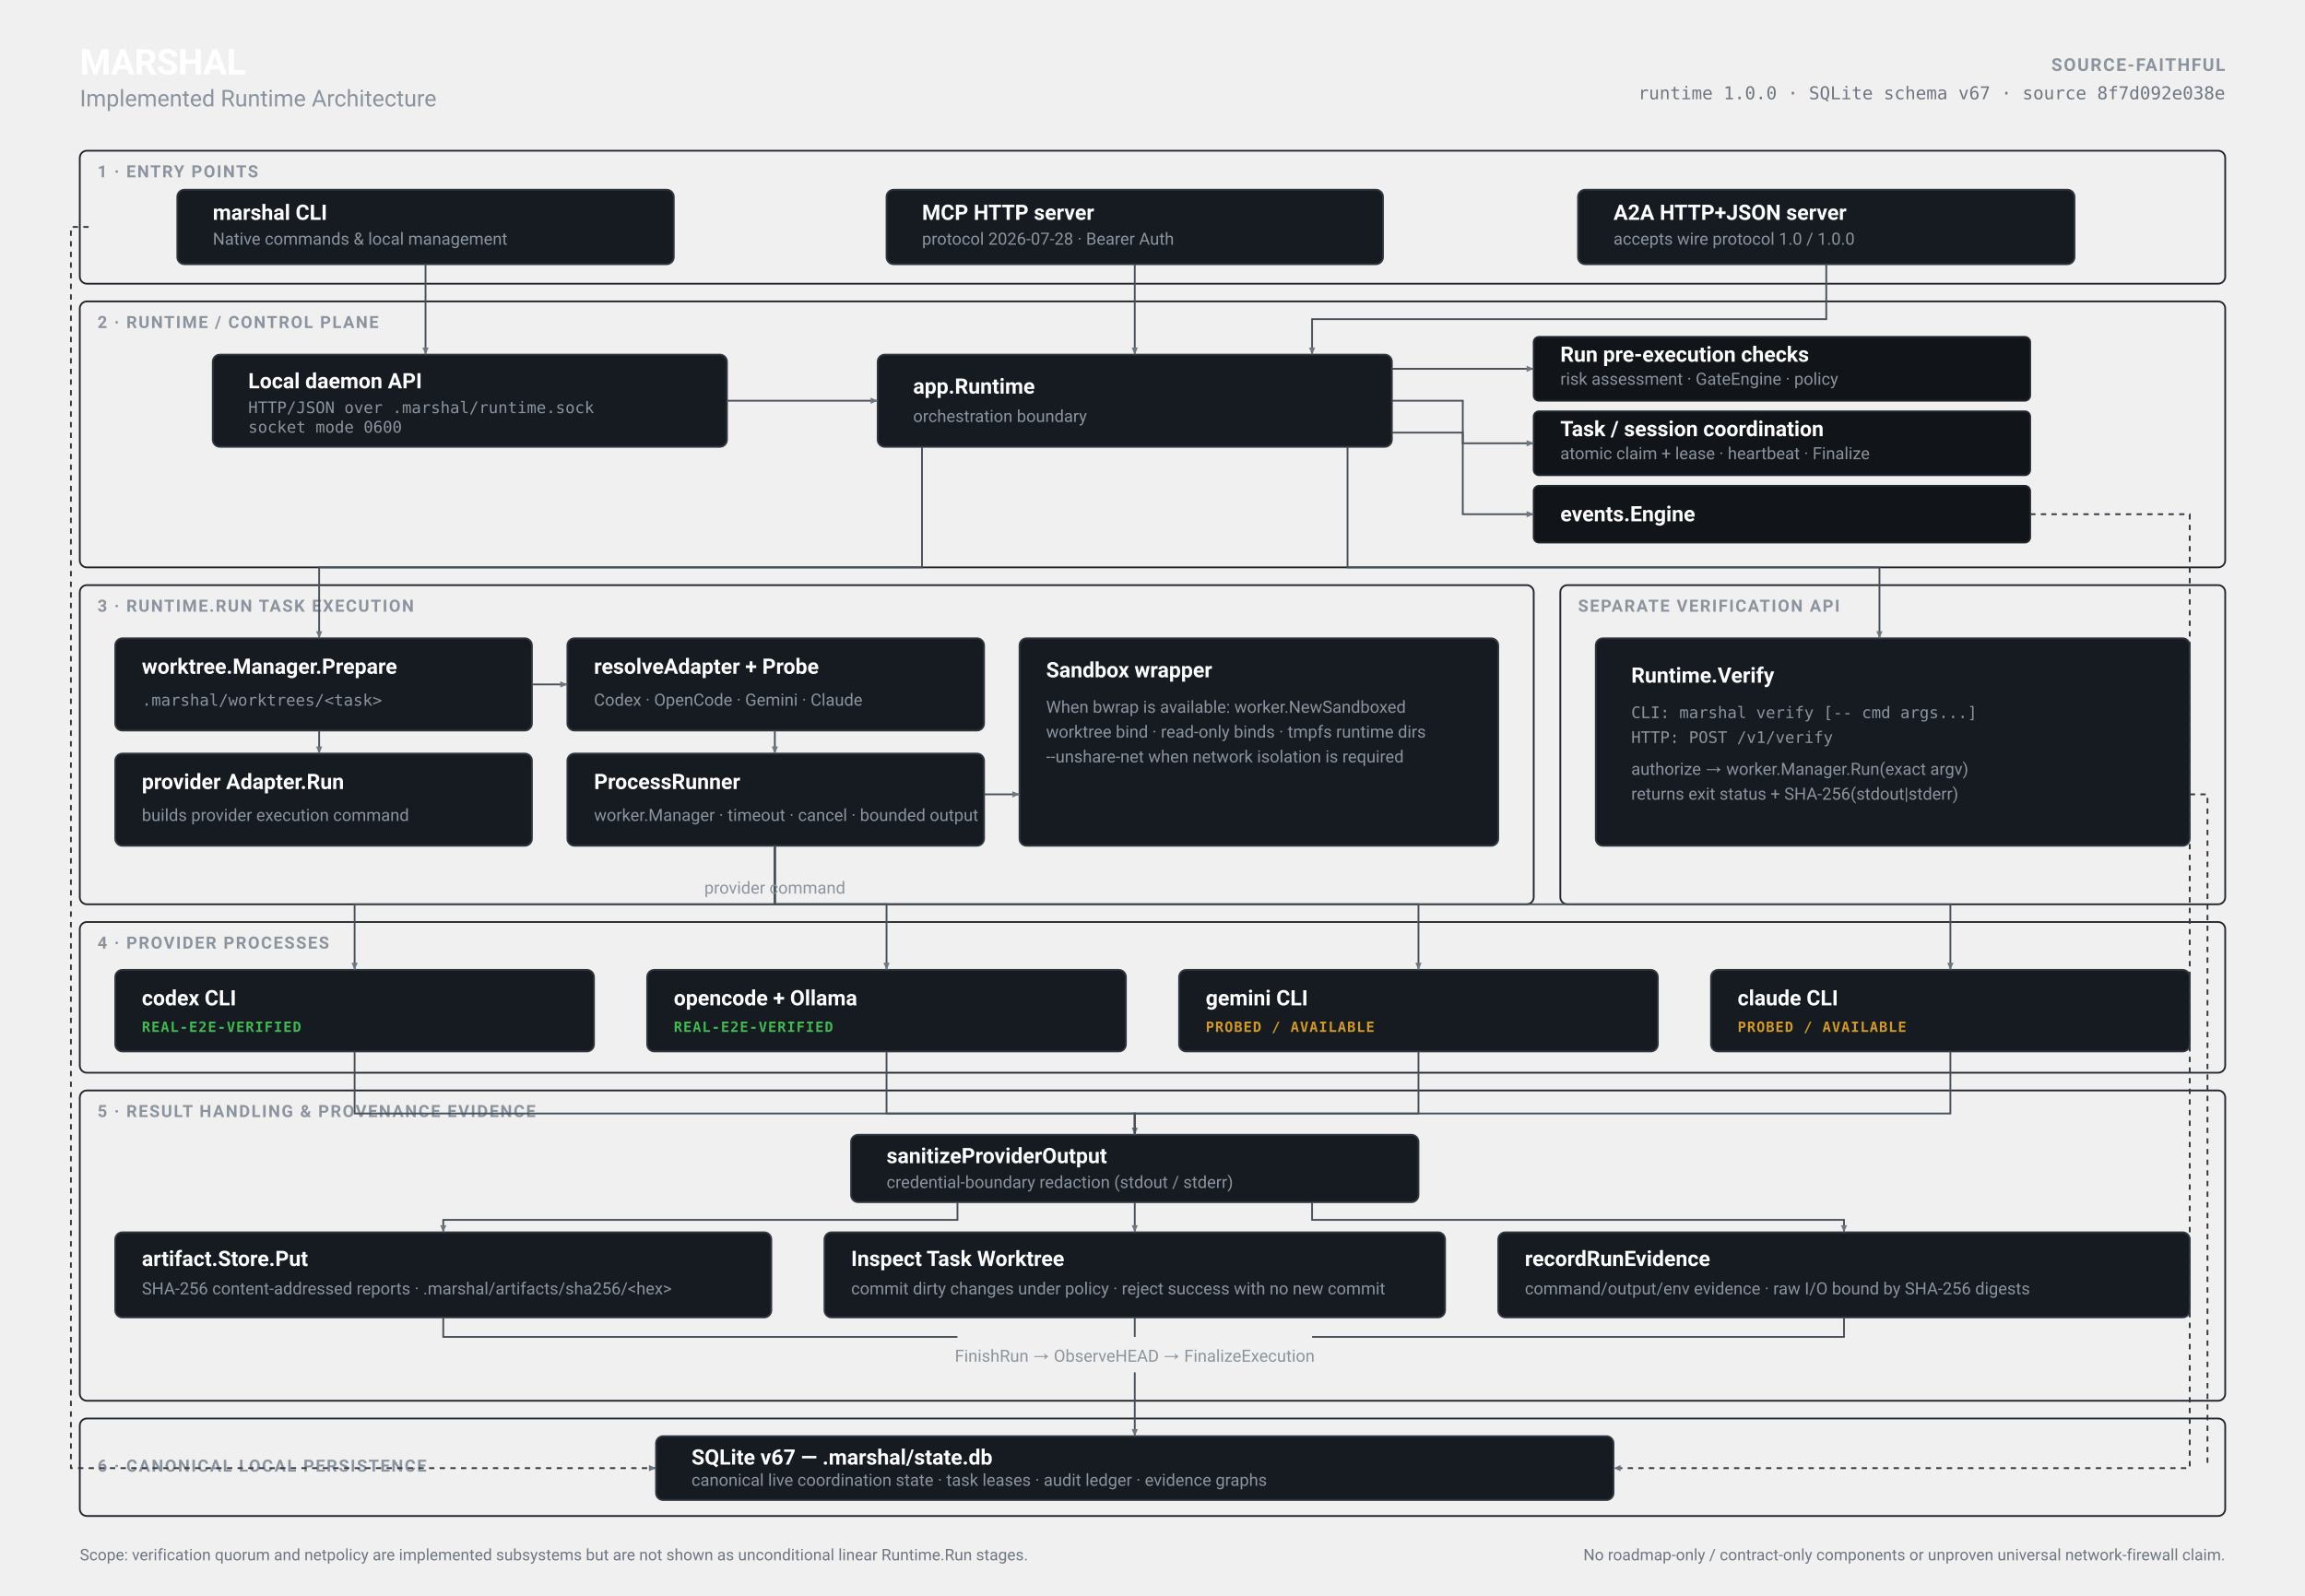
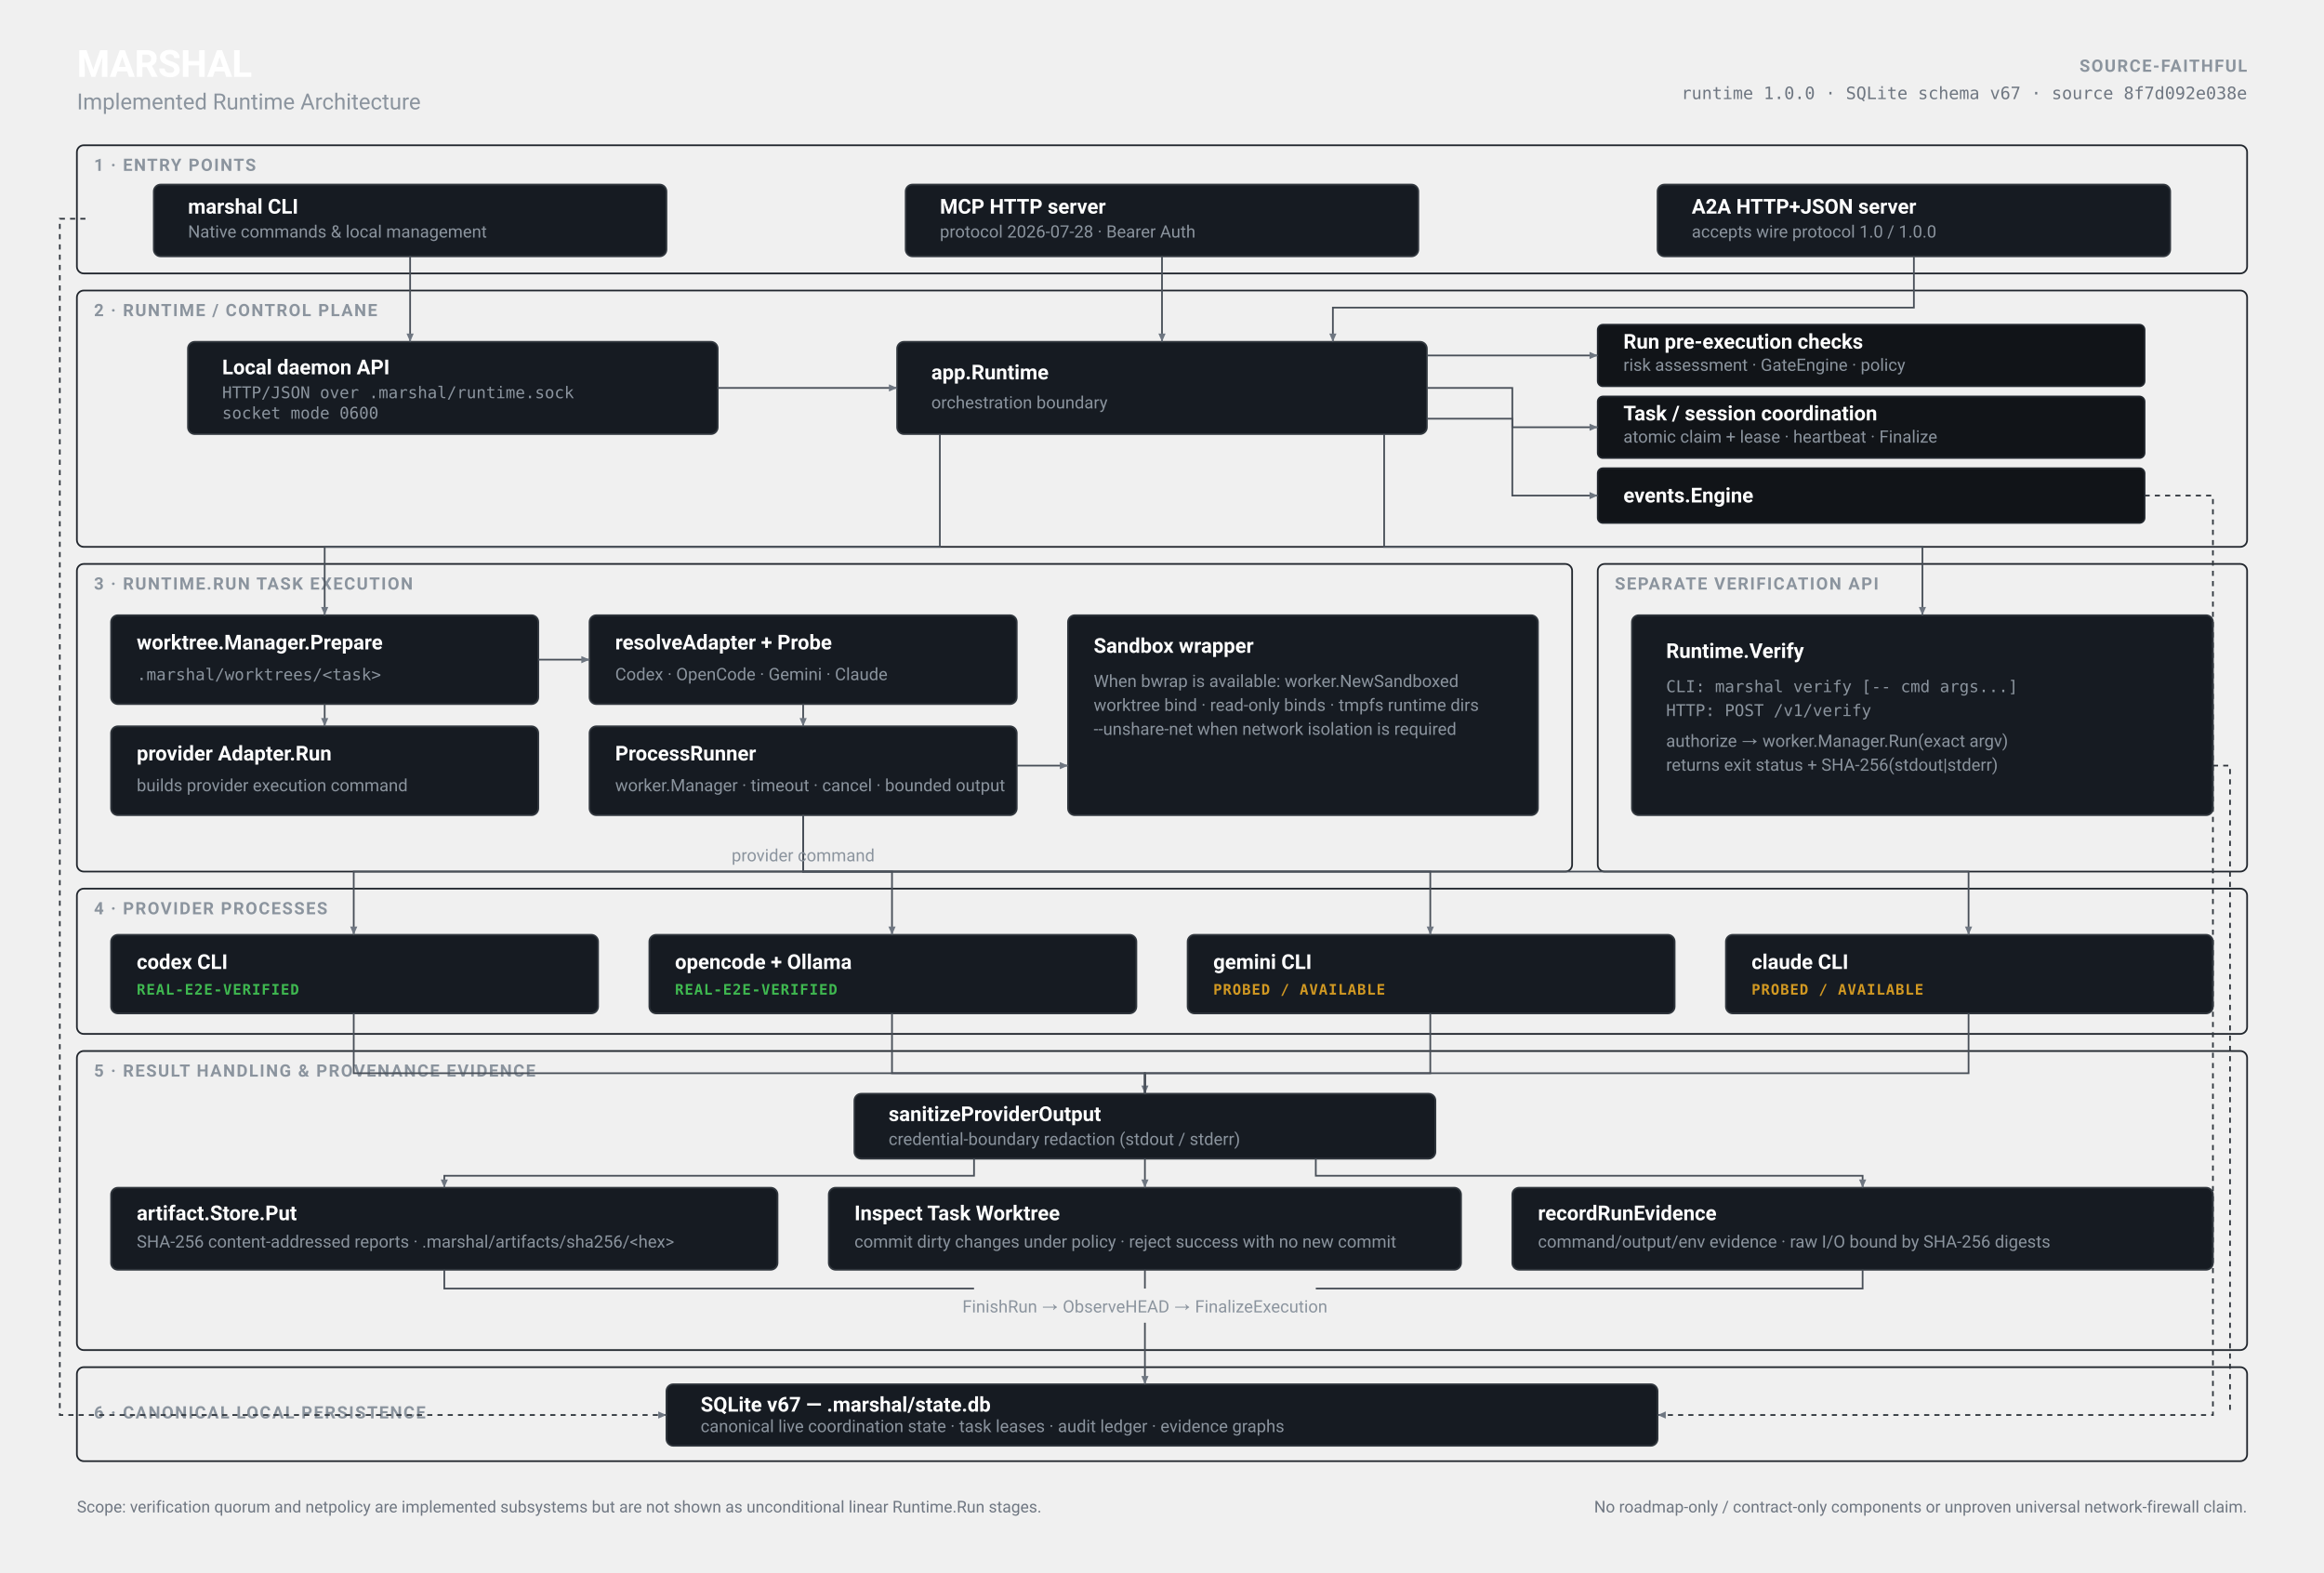
- <svg xmlns="http://www.w3.org/2000/svg" viewBox="0 0 1300 900" width="100%" height="100%" style="background-color: #0d0f12; font-family: -apple-system, BlinkMacSystemFont, 'Segoe UI', 'SF Pro Text', Roboto, Helvetica, Arial, sans-serif;">
+ <svg xmlns="http://www.w3.org/2000/svg" viewBox="0 0 1360 920" width="100%" height="100%" style="background-color: #0d0f12; font-family: -apple-system, BlinkMacSystemFont, 'Segoe UI', 'SF Pro Text', Roboto, Helvetica, Arial, sans-serif;">
  <defs>
-     <marker id="arrow" viewBox="0 0 10 10" refX="8" refY="5" markerWidth="5" markerHeight="5" orient="auto">
+     <marker id="arrow" viewBox="0 0 10 10" refX="8" refY="5" markerWidth="6" markerHeight="6" orient="auto">
      <path d="M 0 1.5 L 8 5 L 0 8.5 z" fill="#6e7681" />
-     </marker>
-     <marker id="arrow-active" viewBox="0 0 10 10" refX="8" refY="5" markerWidth="5" markerHeight="5" orient="auto">
-       <path d="M 0 1.5 L 8 5 L 0 8.5 z" fill="#8b949e" />
    </marker>
  </defs>
  <style>
-     .title-main { fill: #ffffff; font-size: 20px; font-weight: 700; letter-spacing: -0.2px; }
+     .title-main { fill: #ffffff; font-size: 22px; font-weight: 700; letter-spacing: -0.3px; }
    .title-sub { fill: #8b949e; font-size: 13px; font-weight: 400; }
    .meta-tag { fill: #8b949e; font-size: 10px; font-weight: 700; letter-spacing: 0.8px; text-transform: uppercase; }
    .meta-val { fill: #6e7681; font-size: 10px; font-family: ui-monospace, SFMono-Regular, Menlo, Monaco, Consolas, monospace; }
    
    .sec-border { fill: none; stroke: #21262d; stroke-width: 1; }
-     .sec-label { fill: #8b949e; font-size: 9.5px; font-weight: 700; letter-spacing: 0.8px; text-transform: uppercase; }
+     .sec-label { fill: #8b949e; font-size: 10px; font-weight: 700; letter-spacing: 0.8px; text-transform: uppercase; }
    
    .card-bg { fill: #161b22; stroke: #30363d; stroke-width: 1; rx: 4px; }
    .card-bg-sub { fill: #111418; stroke: #21262d; stroke-width: 1; rx: 3px; }
    
    .node-h1 { fill: #ffffff; font-size: 12px; font-weight: 600; }
-     .node-desc { fill: #8b949e; font-size: 9.5px; font-weight: 400; }
-     .node-mono { fill: #8b949e; font-size: 9px; font-family: ui-monospace, SFMono-Regular, Menlo, Monaco, Consolas, monospace; }
-     .badge-verified { fill: #3fb950; font-size: 8px; font-weight: 700; font-family: ui-monospace, SFMono-Regular, monospace; letter-spacing: 0.5px; }
-     .badge-avail { fill: #d29922; font-size: 8px; font-weight: 700; font-family: ui-monospace, SFMono-Regular, monospace; letter-spacing: 0.5px; }
+     .node-desc { fill: #8b949e; font-size: 10px; font-weight: 400; }
+     .node-mono { fill: #8b949e; font-size: 9.5px; font-family: ui-monospace, SFMono-Regular, Menlo, Monaco, Consolas, monospace; }
+     .badge-verified { fill: #3fb950; font-size: 8.5px; font-weight: 700; font-family: ui-monospace, SFMono-Regular, monospace; letter-spacing: 0.5px; }
+     .badge-avail { fill: #d29922; font-size: 8.5px; font-weight: 700; font-family: ui-monospace, SFMono-Regular, monospace; letter-spacing: 0.5px; }
    
    .wire { stroke: #484f58; stroke-width: 1; fill: none; }
    .wire-dash { stroke: #30363d; stroke-width: 1; stroke-dasharray: 3,3; fill: none; }
-     .footer-text { fill: #6e7681; font-size: 9px; }
+     .footer-text { fill: #6e7681; font-size: 9.5px; }
  </style>
-   <text x="45" y="42" class="title-main">MARSHAL</text>
-   <text x="45" y="60" class="title-sub">Implemented Runtime Architecture</text>
-   <text x="1255" y="40" class="meta-tag" text-anchor="end">SOURCE-FAITHFUL</text>
-   <text x="1255" y="56" class="meta-val" text-anchor="end">runtime 1.0.0 · SQLite schema v67 · source 8f7d092e038e</text>
-   <rect x="45" y="85" width="1210" height="75" class="sec-border" rx="4" />
+   <text x="45" y="45" class="title-main">MARSHAL</text>
+   <text x="45" y="64" class="title-sub">Implemented Runtime Architecture</text>
+   <text x="1315" y="42" class="meta-tag" text-anchor="end">SOURCE-FAITHFUL</text>
+   <text x="1315" y="58" class="meta-val" text-anchor="end">runtime 1.0.0 · SQLite schema v67 · source 8f7d092e038e</text>
+   <rect x="45" y="85" width="1270" height="75" class="sec-border" rx="4" />
  <text x="55" y="100" class="sec-label">1 · ENTRY POINTS</text>
-   <rect x="100" y="107" width="280" height="42" class="card-bg" />
-   <text x="120" y="124" class="node-h1">marshal CLI</text>
-   <text x="120" y="138" class="node-desc">Native commands &amp; local management</text>
-   <rect x="500" y="107" width="280" height="42" class="card-bg" />
-   <text x="520" y="124" class="node-h1">MCP HTTP server</text>
-   <text x="520" y="138" class="node-desc">protocol 2026-07-28 · Bearer Auth</text>
-   <rect x="890" y="107" width="280" height="42" class="card-bg" />
-   <text x="910" y="124" class="node-h1">A2A HTTP+JSON server</text>
-   <text x="910" y="138" class="node-desc">accepts wire protocol 1.0 / 1.0.0</text>
-   <rect x="45" y="170" width="1210" height="150" class="sec-border" rx="4" />
+   <rect x="90" y="108" width="300" height="42" class="card-bg" />
+   <text x="110" y="125" class="node-h1">marshal CLI</text>
+   <text x="110" y="139" class="node-desc">Native commands &amp; local management</text>
+   <rect x="530" y="108" width="300" height="42" class="card-bg" />
+   <text x="550" y="125" class="node-h1">MCP HTTP server</text>
+   <text x="550" y="139" class="node-desc">protocol 2026-07-28 · Bearer Auth</text>
+   <rect x="970" y="108" width="300" height="42" class="card-bg" />
+   <text x="990" y="125" class="node-h1">A2A HTTP+JSON server</text>
+   <text x="990" y="139" class="node-desc">accepts wire protocol 1.0 / 1.0.0</text>
+   <rect x="45" y="170" width="1270" height="150" class="sec-border" rx="4" />
  <text x="55" y="185" class="sec-label">2 · RUNTIME / CONTROL PLANE</text>
-   <rect x="120" y="200" width="290" height="52" class="card-bg" />
-   <text x="140" y="219" class="node-h1">Local daemon API</text>
-   <text x="140" y="233" class="node-mono">HTTP/JSON over .marshal/runtime.sock</text>
-   <text x="140" y="244" class="node-mono">socket mode 0600</text>
-   <rect x="495" y="200" width="290" height="52" class="card-bg" />
-   <text x="515" y="222" class="node-h1">app.Runtime</text>
-   <text x="515" y="238" class="node-desc">orchestration boundary</text>
-   <rect x="865" y="190" width="280" height="36" class="card-bg-sub" />
-   <text x="880" y="204" class="node-h1" font-size="11px">Run pre-execution checks</text>
-   <text x="880" y="217" class="node-desc">risk assessment · GateEngine · policy</text>
-   <rect x="865" y="232" width="280" height="36" class="card-bg-sub" />
-   <text x="880" y="246" class="node-h1" font-size="11px">Task / session coordination</text>
-   <text x="880" y="259" class="node-desc">atomic claim + lease · heartbeat · Finalize</text>
-   <rect x="865" y="274" width="280" height="32" class="card-bg-sub" />
-   <text x="880" y="294" class="node-h1" font-size="11px">events.Engine</text>
-   <rect x="45" y="330" width="820" height="180" class="sec-border" rx="4" />
+   <rect x="110" y="200" width="310" height="54" class="card-bg" />
+   <text x="130" y="219" class="node-h1">Local daemon API</text>
+   <text x="130" y="233" class="node-mono">HTTP/JSON over .marshal/runtime.sock</text>
+   <text x="130" y="245" class="node-mono">socket mode 0600</text>
+   <rect x="525" y="200" width="310" height="54" class="card-bg" />
+   <text x="545" y="222" class="node-h1">app.Runtime</text>
+   <text x="545" y="239" class="node-desc">orchestration boundary</text>
+   <rect x="935" y="190" width="320" height="36" class="card-bg-sub" />
+   <text x="950" y="204" class="node-h1" font-size="11px">Run pre-execution checks</text>
+   <text x="950" y="217" class="node-desc">risk assessment · GateEngine · policy</text>
+   <rect x="935" y="232" width="320" height="36" class="card-bg-sub" />
+   <text x="950" y="246" class="node-h1" font-size="11px">Task / session coordination</text>
+   <text x="950" y="259" class="node-desc">atomic claim + lease · heartbeat · Finalize</text>
+   <rect x="935" y="274" width="320" height="32" class="card-bg-sub" />
+   <text x="950" y="294" class="node-h1" font-size="11px">events.Engine</text>
+   <rect x="45" y="330" width="875" height="180" class="sec-border" rx="4" />
  <text x="55" y="345" class="sec-label">3 · RUNTIME.RUN TASK EXECUTION</text>
-   <rect x="65" y="360" width="235" height="52" class="card-bg" />
+   <rect x="65" y="360" width="250" height="52" class="card-bg" />
  <text x="80" y="380" class="node-h1">worktree.Manager.Prepare</text>
  <text x="80" y="398" class="node-mono">.marshal/worktrees/&lt;task&gt;</text>
-   <rect x="65" y="425" width="235" height="52" class="card-bg" />
+   <rect x="65" y="425" width="250" height="52" class="card-bg" />
  <text x="80" y="445" class="node-h1">provider Adapter.Run</text>
  <text x="80" y="463" class="node-desc">builds provider execution command</text>
-   <rect x="320" y="360" width="235" height="52" class="card-bg" />
-   <text x="335" y="380" class="node-h1">resolveAdapter + Probe</text>
-   <text x="335" y="398" class="node-desc">Codex · OpenCode · Gemini · Claude</text>
-   <rect x="320" y="425" width="235" height="52" class="card-bg" />
-   <text x="335" y="445" class="node-h1">ProcessRunner</text>
-   <text x="335" y="463" class="node-desc">worker.Manager · timeout · cancel · bounded output</text>
-   <rect x="575" y="360" width="270" height="117" class="card-bg" />
-   <text x="590" y="382" class="node-h1">Sandbox wrapper</text>
-   <text x="590" y="402" class="node-desc">When bwrap is available: worker.NewSandboxed</text>
-   <text x="590" y="416" class="node-desc">worktree bind · read-only binds · tmpfs runtime dirs</text>
-   <text x="590" y="430" class="node-desc">--unshare-net when network isolation is required</text>
-   <rect x="880" y="330" width="375" height="180" class="sec-border" rx="4" />
-   <text x="890" y="345" class="sec-label">SEPARATE VERIFICATION API</text>
-   <rect x="900" y="360" width="335" height="117" class="card-bg" />
-   <text x="920" y="385" class="node-h1" font-size="13px">Runtime.Verify</text>
-   <text x="920" y="405" class="node-mono">CLI: marshal verify [-- cmd args...]</text>
-   <text x="920" y="419" class="node-mono">HTTP: POST /v1/verify</text>
-   <text x="920" y="437" class="node-desc">authorize → worker.Manager.Run(exact argv)</text>
-   <text x="920" y="451" class="node-desc">returns exit status + SHA-256(stdout|stderr)</text>
-   <rect x="45" y="520" width="1210" height="85" class="sec-border" rx="4" />
+   <rect x="345" y="360" width="250" height="52" class="card-bg" />
+   <text x="360" y="380" class="node-h1">resolveAdapter + Probe</text>
+   <text x="360" y="398" class="node-desc">Codex · OpenCode · Gemini · Claude</text>
+   <rect x="345" y="425" width="250" height="52" class="card-bg" />
+   <text x="360" y="445" class="node-h1">ProcessRunner</text>
+   <text x="360" y="463" class="node-desc">worker.Manager · timeout · cancel · bounded output</text>
+   <rect x="625" y="360" width="275" height="117" class="card-bg" />
+   <text x="640" y="382" class="node-h1">Sandbox wrapper</text>
+   <text x="640" y="402" class="node-desc">When bwrap is available: worker.NewSandboxed</text>
+   <text x="640" y="416" class="node-desc">worktree bind · read-only binds · tmpfs runtime dirs</text>
+   <text x="640" y="430" class="node-desc">--unshare-net when network isolation is required</text>
+   <rect x="935" y="330" width="380" height="180" class="sec-border" rx="4" />
+   <text x="945" y="345" class="sec-label">SEPARATE VERIFICATION API</text>
+   <rect x="955" y="360" width="340" height="117" class="card-bg" />
+   <text x="975" y="385" class="node-h1" font-size="13px">Runtime.Verify</text>
+   <text x="975" y="405" class="node-mono">CLI: marshal verify [-- cmd args...]</text>
+   <text x="975" y="419" class="node-mono">HTTP: POST /v1/verify</text>
+   <text x="975" y="437" class="node-desc">authorize → worker.Manager.Run(exact argv)</text>
+   <text x="975" y="451" class="node-desc">returns exit status + SHA-256(stdout|stderr)</text>
+   <rect x="45" y="520" width="1270" height="85" class="sec-border" rx="4" />
  <text x="55" y="535" class="sec-label">4 · PROVIDER PROCESSES</text>
-   <rect x="65" y="547" width="270" height="46" class="card-bg" />
+   <rect x="65" y="547" width="285" height="46" class="card-bg" />
  <text x="80" y="567" class="node-h1">codex CLI</text>
  <text x="80" y="582" class="badge-verified">REAL-E2E-VERIFIED</text>
-   <rect x="365" y="547" width="270" height="46" class="card-bg" />
-   <text x="380" y="567" class="node-h1">opencode + Ollama</text>
-   <text x="380" y="582" class="badge-verified">REAL-E2E-VERIFIED</text>
-   <rect x="665" y="547" width="270" height="46" class="card-bg" />
-   <text x="680" y="567" class="node-h1">gemini CLI</text>
-   <text x="680" y="582" class="badge-avail">PROBED / AVAILABLE</text>
-   <rect x="965" y="547" width="270" height="46" class="card-bg" />
-   <text x="980" y="567" class="node-h1">claude CLI</text>
-   <text x="980" y="582" class="badge-avail">PROBED / AVAILABLE</text>
-   <rect x="45" y="615" width="1210" height="175" class="sec-border" rx="4" />
+   <rect x="380" y="547" width="285" height="46" class="card-bg" />
+   <text x="395" y="567" class="node-h1">opencode + Ollama</text>
+   <text x="395" y="582" class="badge-verified">REAL-E2E-VERIFIED</text>
+   <rect x="695" y="547" width="285" height="46" class="card-bg" />
+   <text x="710" y="567" class="node-h1">gemini CLI</text>
+   <text x="710" y="582" class="badge-avail">PROBED / AVAILABLE</text>
+   <rect x="1010" y="547" width="285" height="46" class="card-bg" />
+   <text x="1025" y="567" class="node-h1">claude CLI</text>
+   <text x="1025" y="582" class="badge-avail">PROBED / AVAILABLE</text>
+   <rect x="45" y="615" width="1270" height="175" class="sec-border" rx="4" />
  <text x="55" y="630" class="sec-label">5 · RESULT HANDLING &amp; PROVENANCE EVIDENCE</text>
-   <rect x="480" y="640" width="320" height="38" class="card-bg" />
-   <text x="500" y="656" class="node-h1">sanitizeProviderOutput</text>
-   <text x="500" y="670" class="node-desc">credential-boundary redaction (stdout / stderr)</text>
-   <rect x="65" y="695" width="370" height="48" class="card-bg" />
+   <rect x="500" y="640" width="340" height="38" class="card-bg" />
+   <text x="520" y="656" class="node-h1">sanitizeProviderOutput</text>
+   <text x="520" y="670" class="node-desc">credential-boundary redaction (stdout / stderr)</text>
+   <rect x="65" y="695" width="390" height="48" class="card-bg" />
  <text x="80" y="714" class="node-h1">artifact.Store.Put</text>
  <text x="80" y="730" class="node-desc">SHA-256 content-addressed reports · .marshal/artifacts/sha256/&lt;hex&gt;</text>
-   <rect x="465" y="695" width="350" height="48" class="card-bg" />
-   <text x="480" y="714" class="node-h1">Inspect Task Worktree</text>
-   <text x="480" y="730" class="node-desc">commit dirty changes under policy · reject success with no new commit</text>
-   <rect x="845" y="695" width="390" height="48" class="card-bg" />
-   <text x="860" y="714" class="node-h1">recordRunEvidence</text>
-   <text x="860" y="730" class="node-desc">command/output/env evidence · raw I/O bound by SHA-256 digests</text>
-   <text x="640" y="768" class="node-desc" text-anchor="middle" font-size="10px">FinishRun → ObserveHEAD → FinalizeExecution</text>
-   <rect x="45" y="800" width="1210" height="55" class="sec-border" rx="4" />
+   <rect x="485" y="695" width="370" height="48" class="card-bg" />
+   <text x="500" y="714" class="node-h1">Inspect Task Worktree</text>
+   <text x="500" y="730" class="node-desc">commit dirty changes under policy · reject success with no new commit</text>
+   <rect x="885" y="695" width="410" height="48" class="card-bg" />
+   <text x="900" y="714" class="node-h1">recordRunEvidence</text>
+   <text x="900" y="730" class="node-desc">command/output/env evidence · raw I/O bound by SHA-256 digests</text>
+   <text x="670" y="768" class="node-desc" text-anchor="middle" font-size="10px">FinishRun → ObserveHEAD → FinalizeExecution</text>
+   <rect x="45" y="800" width="1270" height="55" class="sec-border" rx="4" />
  <text x="55" y="830" class="sec-label">6 · CANONICAL LOCAL PERSISTENCE</text>
-   <rect x="370" y="810" width="540" height="36" class="card-bg" />
-   <text x="390" y="826" class="node-h1">SQLite v67 — .marshal/state.db</text>
-   <text x="390" y="838" class="node-desc">canonical live coordination state · task leases · audit ledger · evidence graphs</text>
-   <text x="45" y="880" class="footer-text">Scope: verification quorum and netpolicy are implemented subsystems but are not shown as unconditional linear Runtime.Run stages.</text>
-   <text x="1255" y="880" class="footer-text" text-anchor="end">No roadmap-only / contract-only components or unproven universal network-firewall claim.</text>
-   <path d="M 240 149 L 240 200" class="wire" marker-end="url(#arrow)" />
-   <path d="M 640 149 L 640 200" class="wire" marker-end="url(#arrow)" />
-   <path d="M 1030 149 L 1030 180 L 740 180 L 740 200" class="wire" marker-end="url(#arrow)" />
-   <path d="M 410 226 L 495 226" class="wire" marker-end="url(#arrow)" />
-   <path d="M 785 208 L 865 208" class="wire" marker-end="url(#arrow)" />
-   <path d="M 785 226 L 825 226 L 825 250 L 865 250" class="wire" marker-end="url(#arrow)" />
-   <path d="M 785 244 L 825 244 L 825 290 L 865 290" class="wire" marker-end="url(#arrow)" />
-   <path d="M 520 252 L 520 320 L 180 320 L 180 360" class="wire" marker-end="url(#arrow)" />
-   <path d="M 760 252 L 760 320 L 1060 320 L 1060 360" class="wire" marker-end="url(#arrow)" />
-   <path d="M 180 412 L 180 425" class="wire" marker-end="url(#arrow)" />
-   <path d="M 300 386 L 320 386" class="wire" marker-end="url(#arrow)" />
-   <path d="M 437 412 L 437 425" class="wire" marker-end="url(#arrow)" />
-   <path d="M 555 448 L 575 448" class="wire" marker-end="url(#arrow)" />
-   <path d="M 437 477 L 437 510 L 200 510 L 200 547" class="wire" marker-end="url(#arrow)" />
-   <path d="M 437 477 L 437 510 L 500 510 L 500 547" class="wire" marker-end="url(#arrow)" />
-   <path d="M 437 477 L 437 510 L 800 510 L 800 547" class="wire" marker-end="url(#arrow)" />
-   <path d="M 437 477 L 437 510 L 1100 510 L 1100 547" class="wire" marker-end="url(#arrow)" />
-   <text x="437" y="504" class="node-desc" text-anchor="middle" font-size="9px">provider command</text>
-   <path d="M 200 593 L 200 628 L 640 628 L 640 640" class="wire" marker-end="url(#arrow)" />
-   <path d="M 500 593 L 500 628 L 640 628 L 640 640" class="wire" />
-   <path d="M 800 593 L 800 628 L 640 628 L 640 640" class="wire" />
-   <path d="M 1100 593 L 1100 628 L 640 628 L 640 640" class="wire" />
-   <path d="M 540 678 L 540 688 L 250 688 L 250 695" class="wire" marker-end="url(#arrow)" />
-   <path d="M 640 678 L 640 695" class="wire" marker-end="url(#arrow)" />
-   <path d="M 740 678 L 740 688 L 1040 688 L 1040 695" class="wire" marker-end="url(#arrow)" />
-   <path d="M 250 743 L 250 754 L 540 754" class="wire" />
-   <path d="M 640 743 L 640 754" class="wire" />
-   <path d="M 1040 743 L 1040 754 L 740 754" class="wire" />
-   <path d="M 640 774 L 640 810" class="wire" marker-end="url(#arrow)" />
-   <path d="M 1145 290 L 1235 290 L 1235 828 L 910 828" class="wire-dash" marker-end="url(#arrow)" />
-   <path d="M 1235 448 L 1245 448 L 1245 828" class="wire-dash" />
-   <path d="M 50 128 L 40 128 L 40 828 L 370 828" class="wire-dash" marker-end="url(#arrow)" />
+   <rect x="390" y="810" width="580" height="36" class="card-bg" />
+   <text x="410" y="826" class="node-h1">SQLite v67 — .marshal/state.db</text>
+   <text x="410" y="838" class="node-desc">canonical live coordination state · task leases · audit ledger · evidence graphs</text>
+   <text x="45" y="885" class="footer-text">Scope: verification quorum and netpolicy are implemented subsystems but are not shown as unconditional linear Runtime.Run stages.</text>
+   <text x="1315" y="885" class="footer-text" text-anchor="end">No roadmap-only / contract-only components or unproven universal network-firewall claim.</text>
+   <path d="M 240 150 L 240 200" class="wire" marker-end="url(#arrow)" />
+   <path d="M 680 150 L 680 200" class="wire" marker-end="url(#arrow)" />
+   <path d="M 1120 150 L 1120 180 L 780 180 L 780 200" class="wire" marker-end="url(#arrow)" />
+   <path d="M 420 227 L 525 227" class="wire" marker-end="url(#arrow)" />
+   <path d="M 835 208 L 935 208" class="wire" marker-end="url(#arrow)" />
+   <path d="M 835 227 L 885 227 L 885 250 L 935 250" class="wire" marker-end="url(#arrow)" />
+   <path d="M 835 245 L 885 245 L 885 290 L 935 290" class="wire" marker-end="url(#arrow)" />
+   <path d="M 550 254 L 550 320 L 190 320 L 190 360" class="wire" marker-end="url(#arrow)" />
+   <path d="M 810 254 L 810 320 L 1125 320 L 1125 360" class="wire" marker-end="url(#arrow)" />
+   <path d="M 190 412 L 190 425" class="wire" marker-end="url(#arrow)" />
+   <path d="M 315 386 L 345 386" class="wire" marker-end="url(#arrow)" />
+   <path d="M 470 412 L 470 425" class="wire" marker-end="url(#arrow)" />
+   <path d="M 595 448 L 625 448" class="wire" marker-end="url(#arrow)" />
+   <path d="M 470 477 L 470 510 L 207 510 L 207 547" class="wire" marker-end="url(#arrow)" />
+   <path d="M 470 477 L 470 510 L 522 510 L 522 547" class="wire" marker-end="url(#arrow)" />
+   <path d="M 470 477 L 470 510 L 837 510 L 837 547" class="wire" marker-end="url(#arrow)" />
+   <path d="M 470 477 L 470 510 L 1152 510 L 1152 547" class="wire" marker-end="url(#arrow)" />
+   <text x="470" y="504" class="node-desc" text-anchor="middle" font-size="9px">provider command</text>
+   <path d="M 207 593 L 207 628 L 670 628 L 670 640" class="wire" marker-end="url(#arrow)" />
+   <path d="M 522 593 L 522 628 L 670 628 L 670 640" class="wire" />
+   <path d="M 837 593 L 837 628 L 670 628 L 670 640" class="wire" />
+   <path d="M 1152 593 L 1152 628 L 670 628 L 670 640" class="wire" />
+   <path d="M 570 678 L 570 688 L 260 688 L 260 695" class="wire" marker-end="url(#arrow)" />
+   <path d="M 670 678 L 670 695" class="wire" marker-end="url(#arrow)" />
+   <path d="M 770 678 L 770 688 L 1090 688 L 1090 695" class="wire" marker-end="url(#arrow)" />
+   <path d="M 260 743 L 260 754 L 570 754" class="wire" />
+   <path d="M 670 743 L 670 754" class="wire" />
+   <path d="M 1090 743 L 1090 754 L 770 754" class="wire" />
+   <path d="M 670 774 L 670 810" class="wire" marker-end="url(#arrow)" />
+   <path d="M 1255 290 L 1295 290 L 1295 828 L 970 828" class="wire-dash" marker-end="url(#arrow)" />
+   <path d="M 1295 448 L 1305 448 L 1305 828" class="wire-dash" />
+   <path d="M 50 128 L 35 128 L 35 828 L 390 828" class="wire-dash" marker-end="url(#arrow)" />
</svg>
